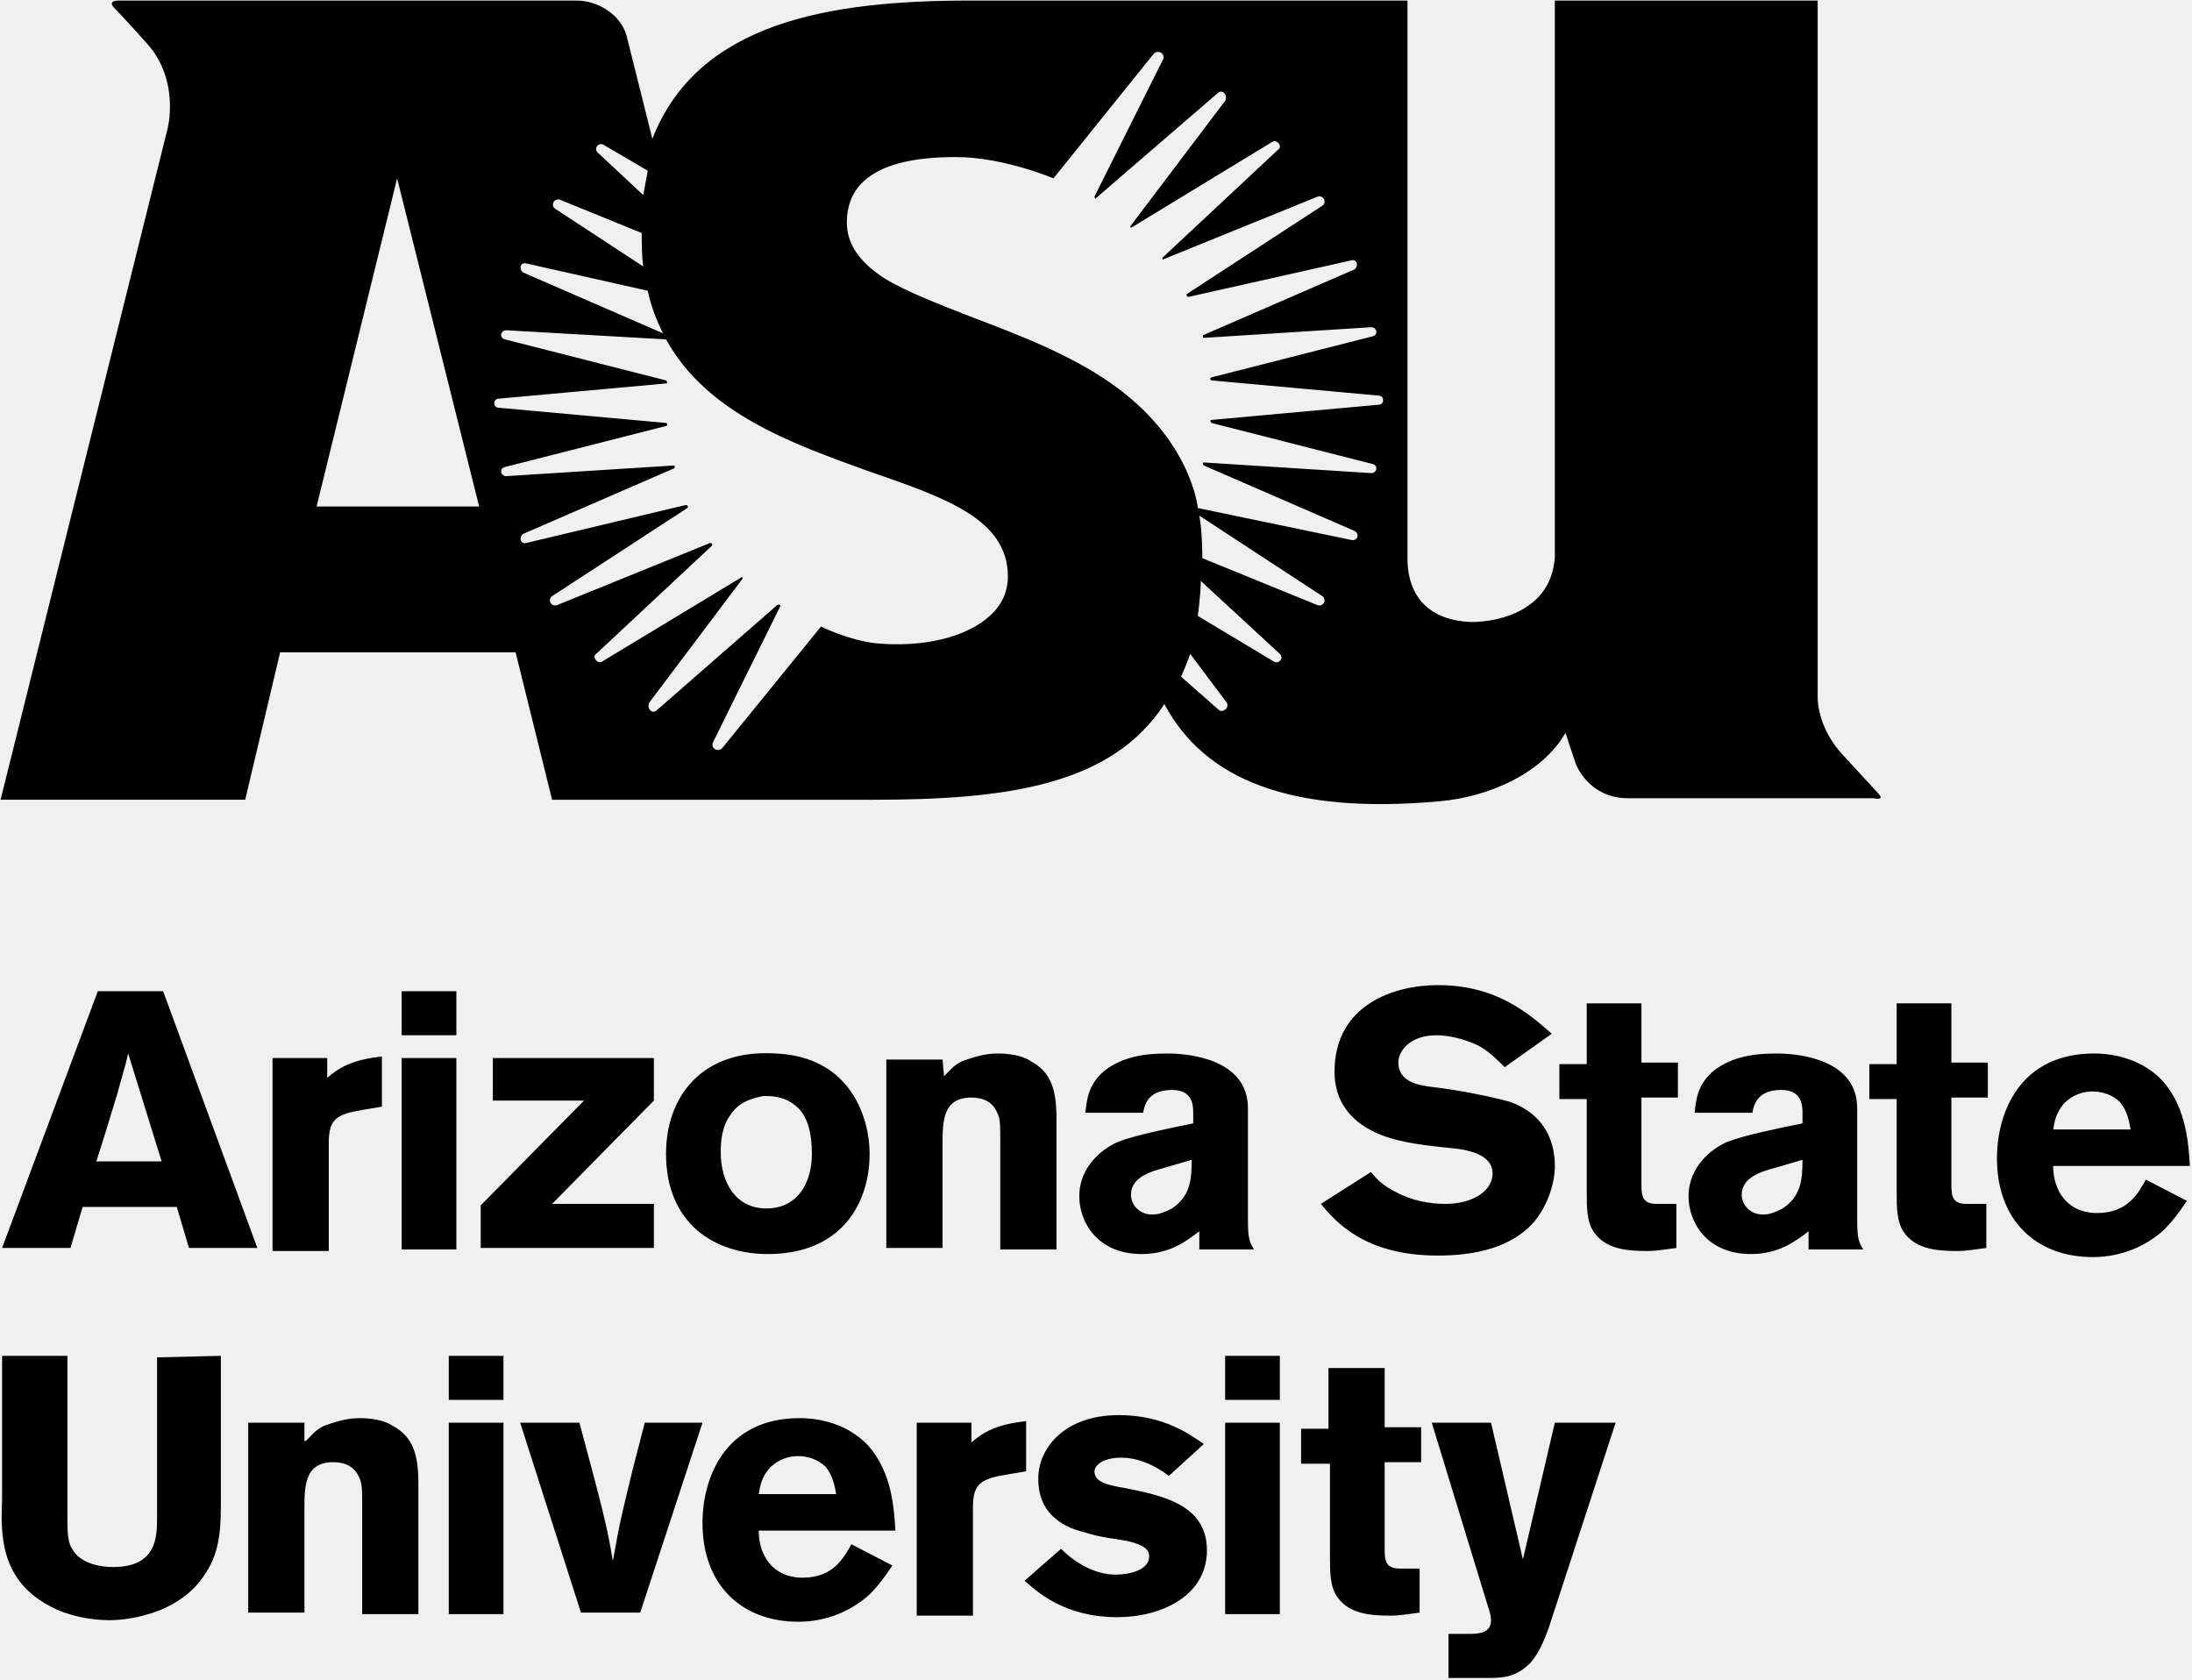
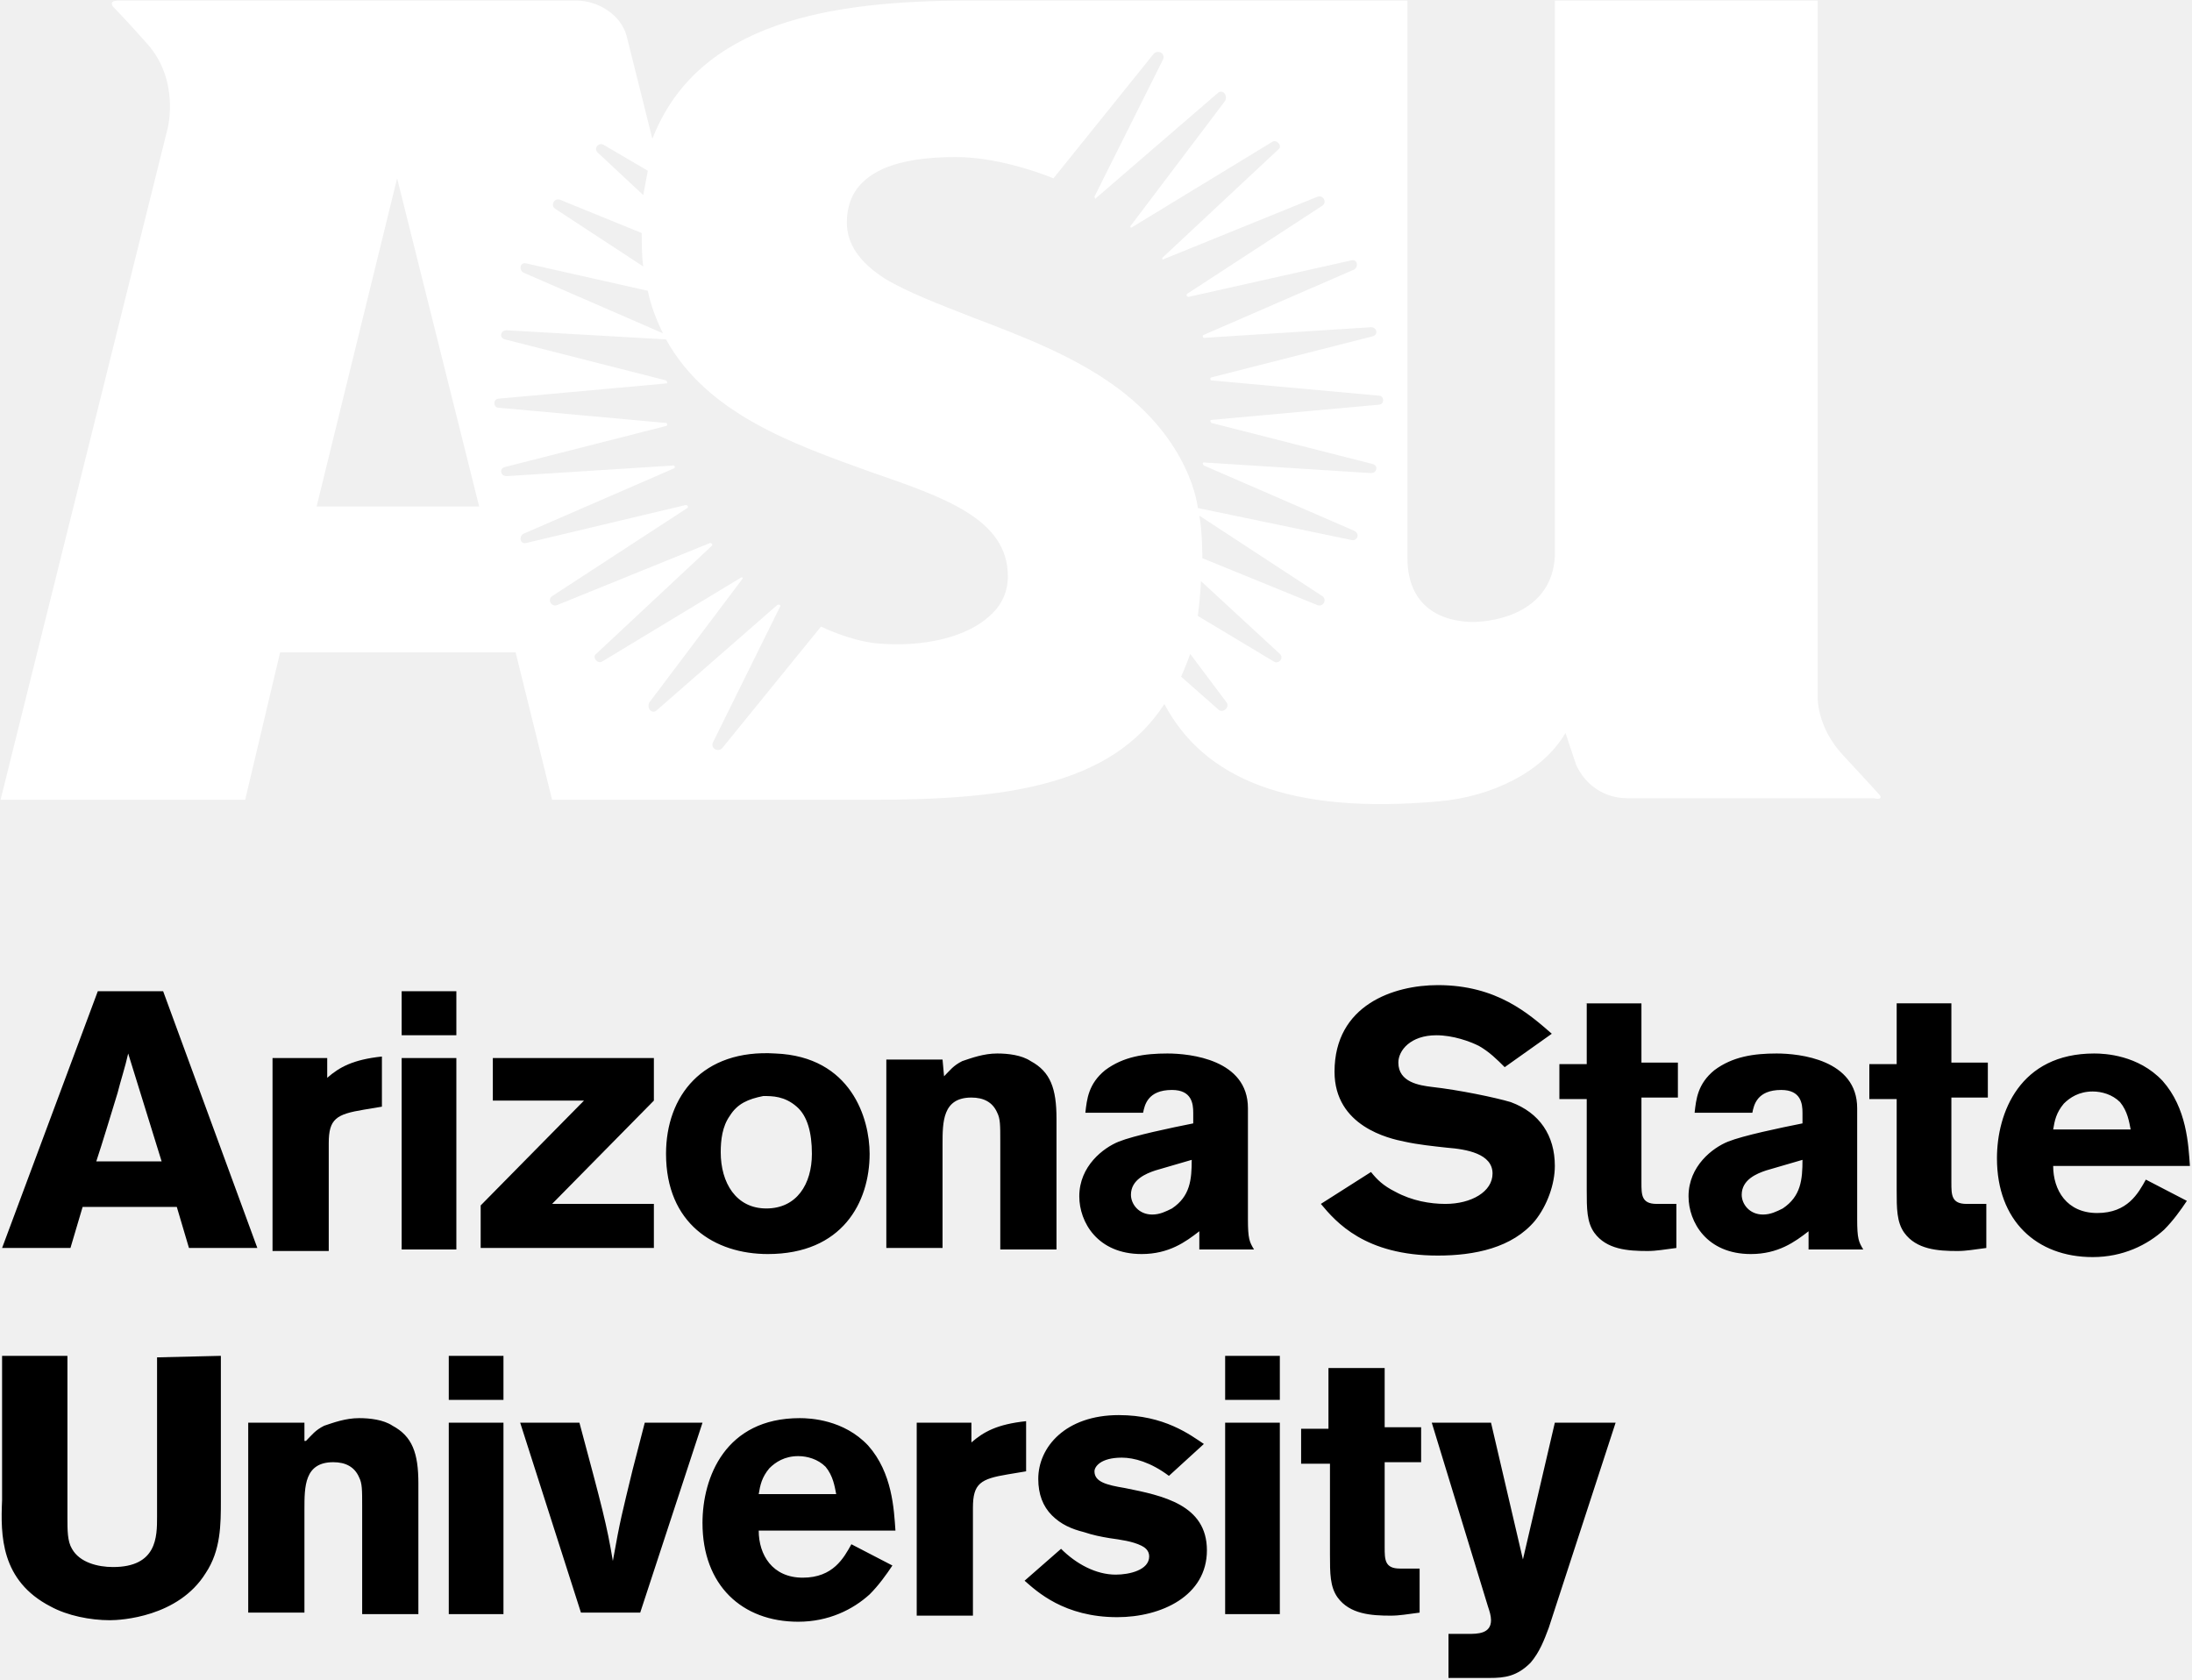
<svg xmlns="http://www.w3.org/2000/svg" width="398" height="305" viewBox="0 0 398 305">
  <g transform="translate(-1 -1)">
    <g transform="translate(0 179.31)">
      <path d="M30.62 1.655l17.104 46.62H35.31l-2.207-7.447H16l-2.207 7.448H1.38l17.38-46.62H30.62zm-6.344 11.31c-.552 2.483-1.38 4.966-1.931 7.173-1.104 3.586-2.759 9.103-3.862 12.414h11.862l-6.07-19.586zm36.138 4.414c2.207-1.93 4.69-3.31 9.93-3.862v9.104l-3.31.551c-4.965.828-6.344 1.656-6.344 6.07v19.586H50.483V13.793h9.93v3.586zM73.93 1.655h9.931v8h-9.931v-8zm0 12.138h9.931v34.759h-9.931V13.793z" />
      <path d="M90.207 13.793L119.724 13.793 119.724 21.517 101.241 40.276 119.724 40.276 119.724 48.276 88.276 48.276 88.276 40.552 107.034 21.517 90.483 21.517 90.483 13.793z" />
      <path d="M158.897 31.172c0 8.828-4.966 18.207-18.483 18.207-9.655 0-18.483-5.517-18.483-18.207 0-10.482 6.62-19.034 19.862-18.206 13.793.551 17.104 11.862 17.104 18.206zm-25.38-6.896c-1.38 1.93-1.655 4.414-1.655 6.62 0 5.518 2.759 10.207 8.276 10.207 5.517 0 8.276-4.413 8.276-9.93 0-3.863-.828-6.897-2.759-8.552-2.207-1.931-4.414-1.931-6.069-1.931-2.758.551-4.69 1.379-6.069 3.586zm38.897-7.173c1.103-1.103 1.655-1.93 3.31-2.758 1.655-.552 3.862-1.38 6.345-1.38 1.931 0 4.414.276 6.069 1.38 3.586 1.93 4.69 4.965 4.69 10.483v23.724H182.62V28.966c0-3.035 0-4.138-.552-5.242-.828-1.93-2.483-2.758-4.69-2.758-5.241 0-5.241 4.413-5.241 8.551v18.759H161.93V14.069h10.207l.276 3.034zm25.655 6.621c.276-2.483.552-5.241 3.586-7.724 3.31-2.483 7.173-3.034 11.31-3.034 4.138 0 14.621 1.103 14.621 9.93v20.138c0 3.587.276 4.138 1.104 5.518h-9.931v-3.31c-2.483 1.93-5.518 4.137-10.483 4.137-8 0-11.31-5.793-11.31-10.482 0-5.518 4.413-8.828 7.172-9.931 2.759-1.104 9.38-2.483 13.517-3.31v-1.932c0-1.655-.276-4.138-3.862-4.138-4.414 0-4.965 2.759-5.241 4.138h-10.483zm12.69 10.483c-1.656.552-4.414 1.655-4.414 4.414 0 1.655 1.38 3.586 3.862 3.586 1.38 0 2.483-.552 3.586-1.104 3.31-2.206 3.586-5.24 3.586-8.827l-6.62 1.93zm39.172.276c1.103 1.38 2.207 2.483 4.414 3.586 3.034 1.655 6.345 2.207 9.103 2.207 4.69 0 8.552-2.207 8.552-5.517 0-3.587-4.69-4.414-8.276-4.69-2.483-.276-5.241-.552-7.724-1.103-2.759-.552-12.69-2.76-12.69-12.69C243.31 4.138 254.07.552 262.07.552c10.759 0 16.552 5.241 20.69 8.827l-8.552 6.07c-1.38-1.38-2.759-2.76-4.69-3.863-1.655-.827-4.69-1.93-7.724-1.93-4.69 0-6.896 2.758-6.896 4.965 0 3.586 3.862 4.138 6.069 4.413 4.965.552 11.586 1.932 14.344 2.76 5.242 1.93 8 6.068 8 11.585 0 3.31-1.379 7.173-3.586 9.931-4.138 4.966-11.034 6.345-17.655 6.345-13.241 0-18.483-6.069-21.241-9.38l9.103-5.792zm38.897-30.62h10.206V14.62h6.621v6.345h-6.62v15.448c0 2.207 0 3.862 2.758 3.862h3.586v8c-2.207.276-3.586.552-5.241.552-3.586 0-7.448-.276-9.655-3.31-1.38-1.932-1.38-4.415-1.38-7.725V21.241h-4.965v-6.344h4.965V3.862h-.275zm19.862 19.861c.276-2.483.551-5.241 3.586-7.724 3.31-2.483 7.172-3.034 11.31-3.034 4.138 0 14.62 1.103 14.62 9.93v20.138c0 3.587.277 4.138 1.104 5.518h-9.93v-3.31c-2.483 1.93-5.518 4.137-10.483 4.137-8 0-11.31-5.793-11.31-10.482 0-5.518 4.413-8.828 7.172-9.931 2.758-1.104 9.379-2.483 13.517-3.31v-1.932c0-1.655-.276-4.138-3.862-4.138-4.414 0-4.966 2.759-5.242 4.138H308.69zm12.965 10.483c-1.655.552-4.414 1.655-4.414 4.414 0 1.655 1.38 3.586 3.862 3.586 1.38 0 2.483-.552 3.587-1.104 3.31-2.206 3.586-5.24 3.586-8.827l-6.62 1.93zm23.448-30.345h10.207v10.759h6.621v6.345h-6.62v15.448c0 2.207 0 3.862 2.758 3.862h3.586v8c-2.207.276-3.586.552-5.241.552-3.586 0-7.448-.276-9.655-3.31-1.38-1.932-1.38-4.415-1.38-7.725V21.241h-4.965v-6.344h4.965V3.862h-.276zm52.966 35.862c-1.103 1.655-2.483 3.586-4.138 5.242-3.034 2.758-7.448 4.965-12.965 4.965-10.207 0-17.38-6.62-17.38-17.931 0-8.276 4.138-19.034 17.655-19.034 1.931 0 8 .275 12.414 4.965 4.414 4.966 4.69 11.586 4.966 15.448h-24.828c0 4.414 2.483 8.552 8 8.552 5.517 0 7.448-3.586 8.828-6.069l7.448 3.862zM387.862 26.76c-.276-1.38-.552-3.31-1.931-4.966-1.38-1.38-3.31-1.93-4.965-1.93-2.483 0-4.138 1.103-5.242 2.206-1.38 1.655-1.655 3.034-1.93 4.69h14.068z" />
      <g>
        <path d="M41.103 67.862V94.07c0 4.414 0 9.103-2.758 13.241-4.966 8-15.448 8.552-17.38 8.552-3.586 0-7.724-.828-10.758-2.483-9.104-4.69-9.104-12.965-8.828-19.31V67.862h11.862v29.241c0 2.483 0 4.414.828 5.794 1.38 2.482 4.69 3.31 7.448 3.31 8 0 8-5.517 8-9.104V68.138l11.586-.276zM56.552 83.31c1.103-1.103 1.655-1.93 3.31-2.758 1.655-.552 3.862-1.38 6.345-1.38 1.93 0 4.414.276 6.069 1.38 3.586 1.93 4.69 4.965 4.69 10.482v23.725H66.759V95.172c0-3.034 0-4.138-.552-5.241-.828-1.931-2.483-2.759-4.69-2.759-5.241 0-5.241 4.414-5.241 8.552v18.759H46.069V80h10.207v3.31h.276zm25.93-15.448h9.932v8h-9.931v-8zm0 12.138h9.932v34.759h-9.931V80zm12.966 0h10.759c4.138 15.448 4.965 18.483 6.069 25.103 1.38-7.724 1.655-8.551 3.586-16.551L118.07 80h10.483l-11.31 34.483h-10.76L95.449 80zm67.586 25.931c-1.103 1.655-2.482 3.586-4.137 5.241-3.035 2.759-7.449 4.966-12.966 4.966-10.207 0-17.38-6.62-17.38-17.931 0-8.276 4.139-19.035 17.656-19.035 1.93 0 8 .276 12.414 4.966 4.413 4.965 4.69 11.586 4.965 15.448H138.76c0 4.414 2.482 8.552 8 8.552 5.517 0 7.448-3.586 8.827-6.069l7.448 3.862zm-10.206-12.965c-.276-1.38-.552-3.31-1.931-4.966-1.38-1.38-3.31-1.931-4.966-1.931-2.483 0-4.138 1.103-5.241 2.207-1.38 1.655-1.656 3.034-1.931 4.69h14.069zm24.551-9.38c2.207-1.93 4.69-3.31 9.931-3.862v9.104l-3.31.551c-4.966.828-6.345 1.655-6.345 6.07v19.585h-10.207V80h9.931v3.586zm16.276 19.31c2.759 2.76 6.345 4.69 9.931 4.69 2.483 0 6.07-.827 6.07-3.31 0-1.104-.828-1.655-1.38-1.931-1.655-.828-3.862-1.104-5.793-1.38-1.655-.275-3.035-.551-4.69-1.103-2.207-.552-4.138-1.38-5.793-3.034-1.655-1.656-2.483-3.862-2.483-6.621 0-5.793 4.966-11.586 14.62-11.586 8.277 0 12.966 3.586 15.45 5.241l-6.346 5.793c-3.31-2.483-6.344-3.31-8.551-3.31-3.862 0-4.966 1.655-4.966 2.483 0 1.93 2.207 2.482 5.517 3.034 6.897 1.38 14.897 3.035 14.897 11.31 0 8.276-8.276 12.138-16.276 12.138-9.655 0-14.62-4.69-16.828-6.62l6.621-5.793zm29.793-35.034h9.931v8h-9.93v-8zm0 12.138h9.931v34.759h-9.93V80zm18.759-9.931h10.207v10.759h6.62v6.344h-6.62v15.449c0 2.207 0 3.862 2.758 3.862h3.587v8c-2.207.276-3.587.551-5.242.551-3.586 0-7.448-.275-9.655-3.31-1.38-1.93-1.38-4.414-1.38-7.724V87.448h-5.24v-6.345h4.965V70.07zM294.345 80l-12.138 37.241c-.828 2.207-1.655 4.414-3.31 6.345-2.483 2.483-4.69 2.759-7.449 2.759H264v-8h3.586c1.655 0 4.138 0 4.138-2.483 0-.828-.276-1.655-.552-2.483L260.966 80h10.758l5.793 24.828L283.31 80h11.035z" />
      </g>
    </g>
-     <path d="M335.724 138.207c-4.965-5.241-4.69-10.759-4.69-10.759V1.103H283.31V102.07c-.551 9.655-9.93 11.862-15.172 11.862-7.448-.276-11.586-4.414-11.586-11.586V1.103H209.93h-32.828c-25.379 0-49.379 3.863-57.655 25.104l-4.69-18.759c-1.103-3.862-5.24-6.345-9.103-6.345H22.621c-1.104 0-1.655.276-1.104 1.104 0 0 2.207 2.207 6.345 6.896 5.793 6.621 3.586 15.173 3.586 15.173L1.103 146.206h44.414l6.345-26.758h42.759l6.62 26.759h58.207c24 0 43.31-2.483 52.966-17.38 7.172 13.518 22.62 20.139 49.93 17.656 9.38-.828 18.76-5.242 22.897-12.414l1.931 5.793c1.656 3.586 4.966 6.069 9.38 6.069h44.69c1.103.276 1.655 0 .827-.828 0 0-2.483-2.758-6.345-6.896zM110.621 27.31l8 4.69c-.276 1.38-.552 3.034-.828 4.414l-8.276-7.724c-.827-.828.276-1.931 1.104-1.38zm-8 9.931l14.896 6.07c0 1.655 0 4.137.276 6.068l-16-10.482c-.827-.552-.276-1.931.828-1.656zm-6.07 11.587l22.07 4.965c.551 2.759 1.655 5.517 2.758 7.724L96 50.483c-.828-.552-.552-1.931.552-1.655zM58.484 92.966l14.62-59.587L88 92.966H58.483zm122.207 19.862c-4.138 3.862-12.138 5.793-20.69 4.965-4.966-.552-9.931-3.034-9.931-3.034l-17.931 22.069c-.828.827-2.207 0-1.655-1.104l12.138-24.552c.276-.275-.276-.551-.552-.275l-21.793 19.034c-.828.828-1.931-.276-1.38-1.38l16.828-22.344c.276-.276 0-.552-.276-.276l-25.103 15.172c-.828.552-1.931-.827-1.104-1.379l20.966-19.586c.276-.276 0-.552-.276-.552l-27.862 11.31c-1.103.276-1.655-1.103-.828-1.655l24.552-16c.276-.275 0-.551-.276-.551l-28.965 6.896c-1.104.276-1.38-1.103-.552-1.655l27.31-11.862c.276 0 .276-.552 0-.552l-30.344 1.931c-1.104 0-1.38-1.379-.276-1.655l29.241-7.448c.276 0 .276-.552 0-.552l-30.345-2.759c-1.103 0-1.103-1.655 0-1.655l30.345-2.758c.276 0 .276-.276 0-.552L92.69 62.621c-1.104-.276-.828-1.655.276-1.655l28.965 1.655c7.448 13.517 23.172 19.034 36.966 24C172.414 91.31 184 95.172 184 105.655c0 2.759-1.103 5.242-3.31 7.173zm41.655 17.103l-6.897-6.069s1.104-2.483 1.655-4.138l6.621 8.828c.552.827-.552 1.93-1.38 1.379zm9.93-8.828l-13.792-8.275s.551-4.138.551-6.345l14.345 13.241c.828.828-.276 1.931-1.103 1.38zm8-10.206l-20.965-8.552s0-4.966-.551-7.724l22.344 14.62c.828.552.276 1.931-.827 1.656zm11.035-36.414l-30.344 2.758c-.276 0-.276.276 0 .552l29.24 7.448c1.104.276.828 1.656-.275 1.656l-30.345-1.931c-.276 0-.276.275 0 .551l27.31 11.862c1.104.552.552 1.931-.551 1.655l-27.862-5.793s-1.104-12.413-15.724-22.62c-7.449-5.242-16.828-8.828-24.828-11.862-6.345-2.483-12.138-4.69-16.276-7.173-4.69-3.034-6.896-6.345-6.896-10.207 0-2.758.827-5.241 2.758-7.172 3.31-3.31 9.104-4.69 17.104-4.69 8.551 0 17.655 3.862 17.655 3.862l18.207-22.62c.827-.828 2.207 0 1.655 1.103L199.724 36.69c0 .276.276.551.276.276l22.069-19.035c.828-.828 1.931.276 1.38 1.38l-17.104 22.62c-.276.276 0 .552.276.276L232 26.759c.828-.552 1.931.827 1.103 1.379l-20.965 19.586c-.276.276 0 .552.276.276l27.862-11.31c1.103-.276 1.655 1.103.827 1.655l-24.551 16c-.276.276 0 .552.276.552l29.517-6.621c1.103-.276 1.38 1.103.552 1.655l-27.31 11.862c-.277 0-.277.552 0 .552l30.344-1.931c1.103 0 1.38 1.38.276 1.655l-29.241 7.448c-.276 0-.276.552 0 .552l30.344 2.759c1.104 0 1.104 1.655 0 1.655z" />
+     <path d="M335.724 138.207c-4.965-5.241-4.69-10.759-4.69-10.759V1.103H283.31V102.07c-.551 9.655-9.93 11.862-15.172 11.862-7.448-.276-11.586-4.414-11.586-11.586V1.103H209.93h-32.828c-25.379 0-49.379 3.863-57.655 25.104l-4.69-18.759c-1.103-3.862-5.24-6.345-9.103-6.345H22.621c-1.104 0-1.655.276-1.104 1.104 0 0 2.207 2.207 6.345 6.896 5.793 6.621 3.586 15.173 3.586 15.173L1.103 146.206h44.414l6.345-26.758h42.759l6.62 26.759h58.207c24 0 43.31-2.483 52.966-17.38 7.172 13.518 22.62 20.139 49.93 17.656 9.38-.828 18.76-5.242 22.897-12.414l1.931 5.793c1.656 3.586 4.966 6.069 9.38 6.069h44.69c1.103.276 1.655 0 .827-.828 0 0-2.483-2.758-6.345-6.896zM110.621 27.31l8 4.69c-.276 1.38-.552 3.034-.828 4.414l-8.276-7.724c-.827-.828.276-1.931 1.104-1.38zm-8 9.931l14.896 6.07c0 1.655 0 4.137.276 6.068l-16-10.482c-.827-.552-.276-1.931.828-1.656zm-6.07 11.587l22.07 4.965c.551 2.759 1.655 5.517 2.758 7.724L96 50.483c-.828-.552-.552-1.931.552-1.655zM58.484 92.966l14.62-59.587L88 92.966H58.483zm122.207 19.862c-4.138 3.862-12.138 5.793-20.69 4.965-4.966-.552-9.931-3.034-9.931-3.034l-17.931 22.069c-.828.827-2.207 0-1.655-1.104l12.138-24.552c.276-.275-.276-.551-.552-.275l-21.793 19.034c-.828.828-1.931-.276-1.38-1.38l16.828-22.344c.276-.276 0-.552-.276-.276l-25.103 15.172c-.828.552-1.931-.827-1.104-1.379l20.966-19.586c.276-.276 0-.552-.276-.552l-27.862 11.31c-1.103.276-1.655-1.103-.828-1.655l24.552-16c.276-.275 0-.551-.276-.551l-28.965 6.896c-1.104.276-1.38-1.103-.552-1.655l27.31-11.862c.276 0 .276-.552 0-.552l-30.344 1.931c-1.104 0-1.38-1.379-.276-1.655l29.241-7.448c.276 0 .276-.552 0-.552l-30.345-2.759c-1.103 0-1.103-1.655 0-1.655l30.345-2.758c.276 0 .276-.276 0-.552L92.69 62.621c-1.104-.276-.828-1.655.276-1.655l28.965 1.655c7.448 13.517 23.172 19.034 36.966 24C172.414 91.31 184 95.172 184 105.655c0 2.759-1.103 5.242-3.31 7.173zm41.655 17.103l-6.897-6.069s1.104-2.483 1.655-4.138l6.621 8.828c.552.827-.552 1.93-1.38 1.379zm9.93-8.828l-13.792-8.275s.551-4.138.551-6.345l14.345 13.241c.828.828-.276 1.931-1.103 1.38zm8-10.206l-20.965-8.552s0-4.966-.551-7.724l22.344 14.62c.828.552.276 1.931-.827 1.656zm11.035-36.414l-30.344 2.758c-.276 0-.276.276 0 .552l29.24 7.448c1.104.276.828 1.656-.275 1.656l-30.345-1.931c-.276 0-.276.275 0 .551l27.31 11.862c1.104.552.552 1.931-.551 1.655l-27.862-5.793s-1.104-12.413-15.724-22.62c-7.449-5.242-16.828-8.828-24.828-11.862-6.345-2.483-12.138-4.69-16.276-7.173-4.69-3.034-6.896-6.345-6.896-10.207 0-2.758.827-5.241 2.758-7.172 3.31-3.31 9.104-4.69 17.104-4.69 8.551 0 17.655 3.862 17.655 3.862l18.207-22.62c.827-.828 2.207 0 1.655 1.103L199.724 36.69c0 .276.276.551.276.276l22.069-19.035c.828-.828 1.931.276 1.38 1.38l-17.104 22.62c-.276.276 0 .552.276.276L232 26.759c.828-.552 1.931.827 1.103 1.379l-20.965 19.586c-.276.276 0 .552.276.276l27.862-11.31c1.103-.276 1.655 1.103.827 1.655l-24.551 16c-.276.276 0 .552.276.552l29.517-6.621c1.103-.276 1.38 1.103.552 1.655l-27.31 11.862c-.277 0-.277.552 0 .552l30.344-1.931c1.103 0 1.38 1.38.276 1.655l-29.241 7.448c-.276 0-.276.552 0 .552l30.344 2.759c1.104 0 1.104 1.655 0 1.655z" fill="white" />
  </g>
</svg>
